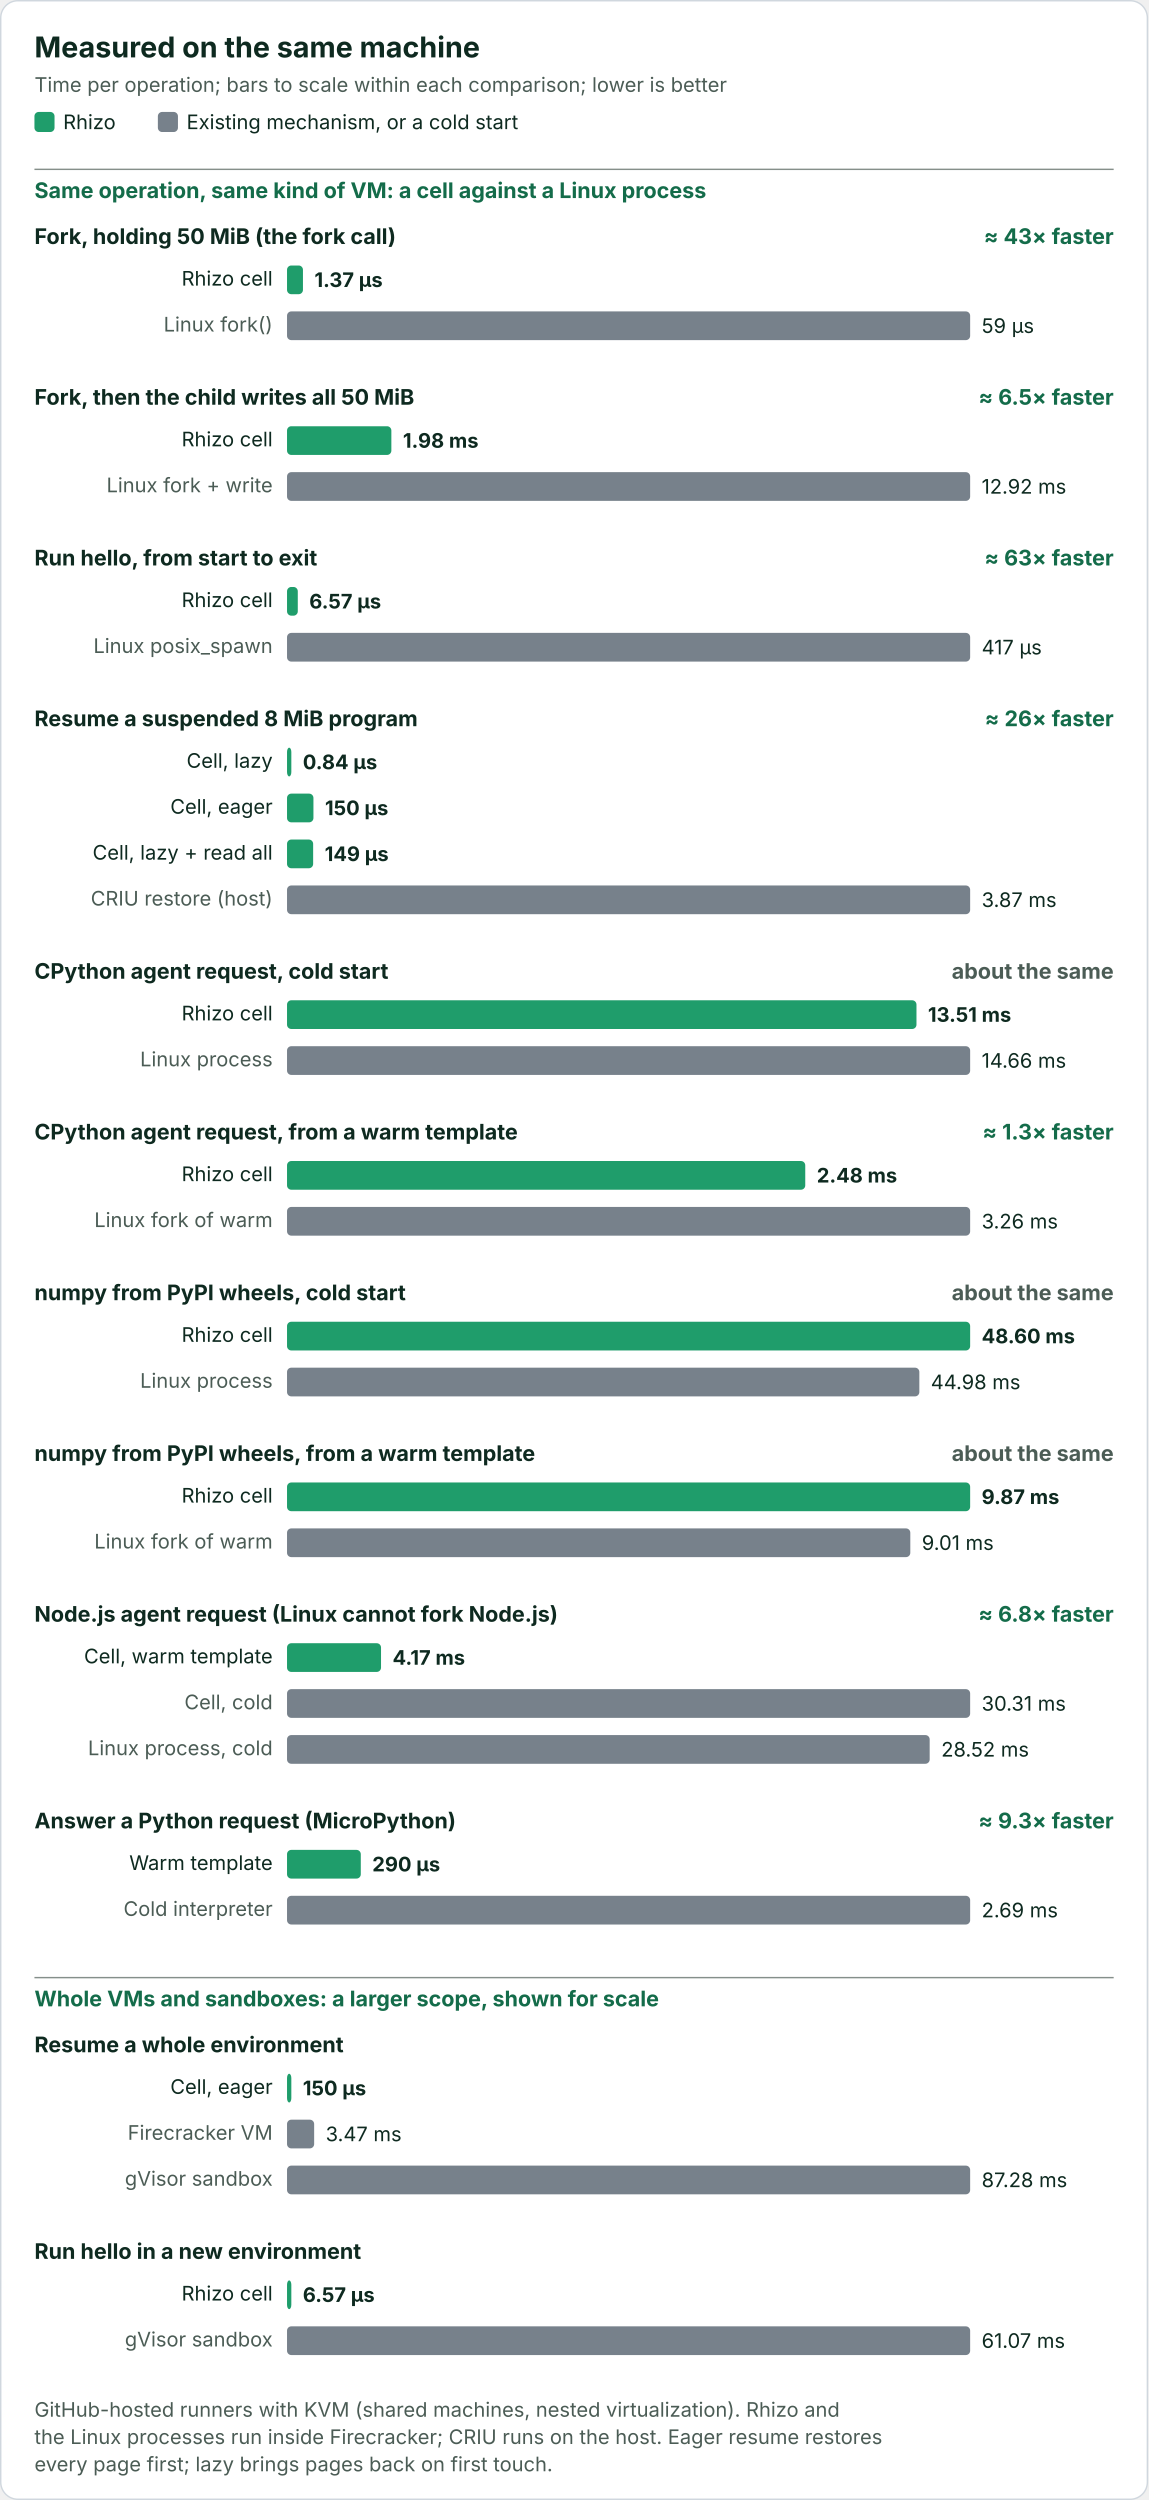
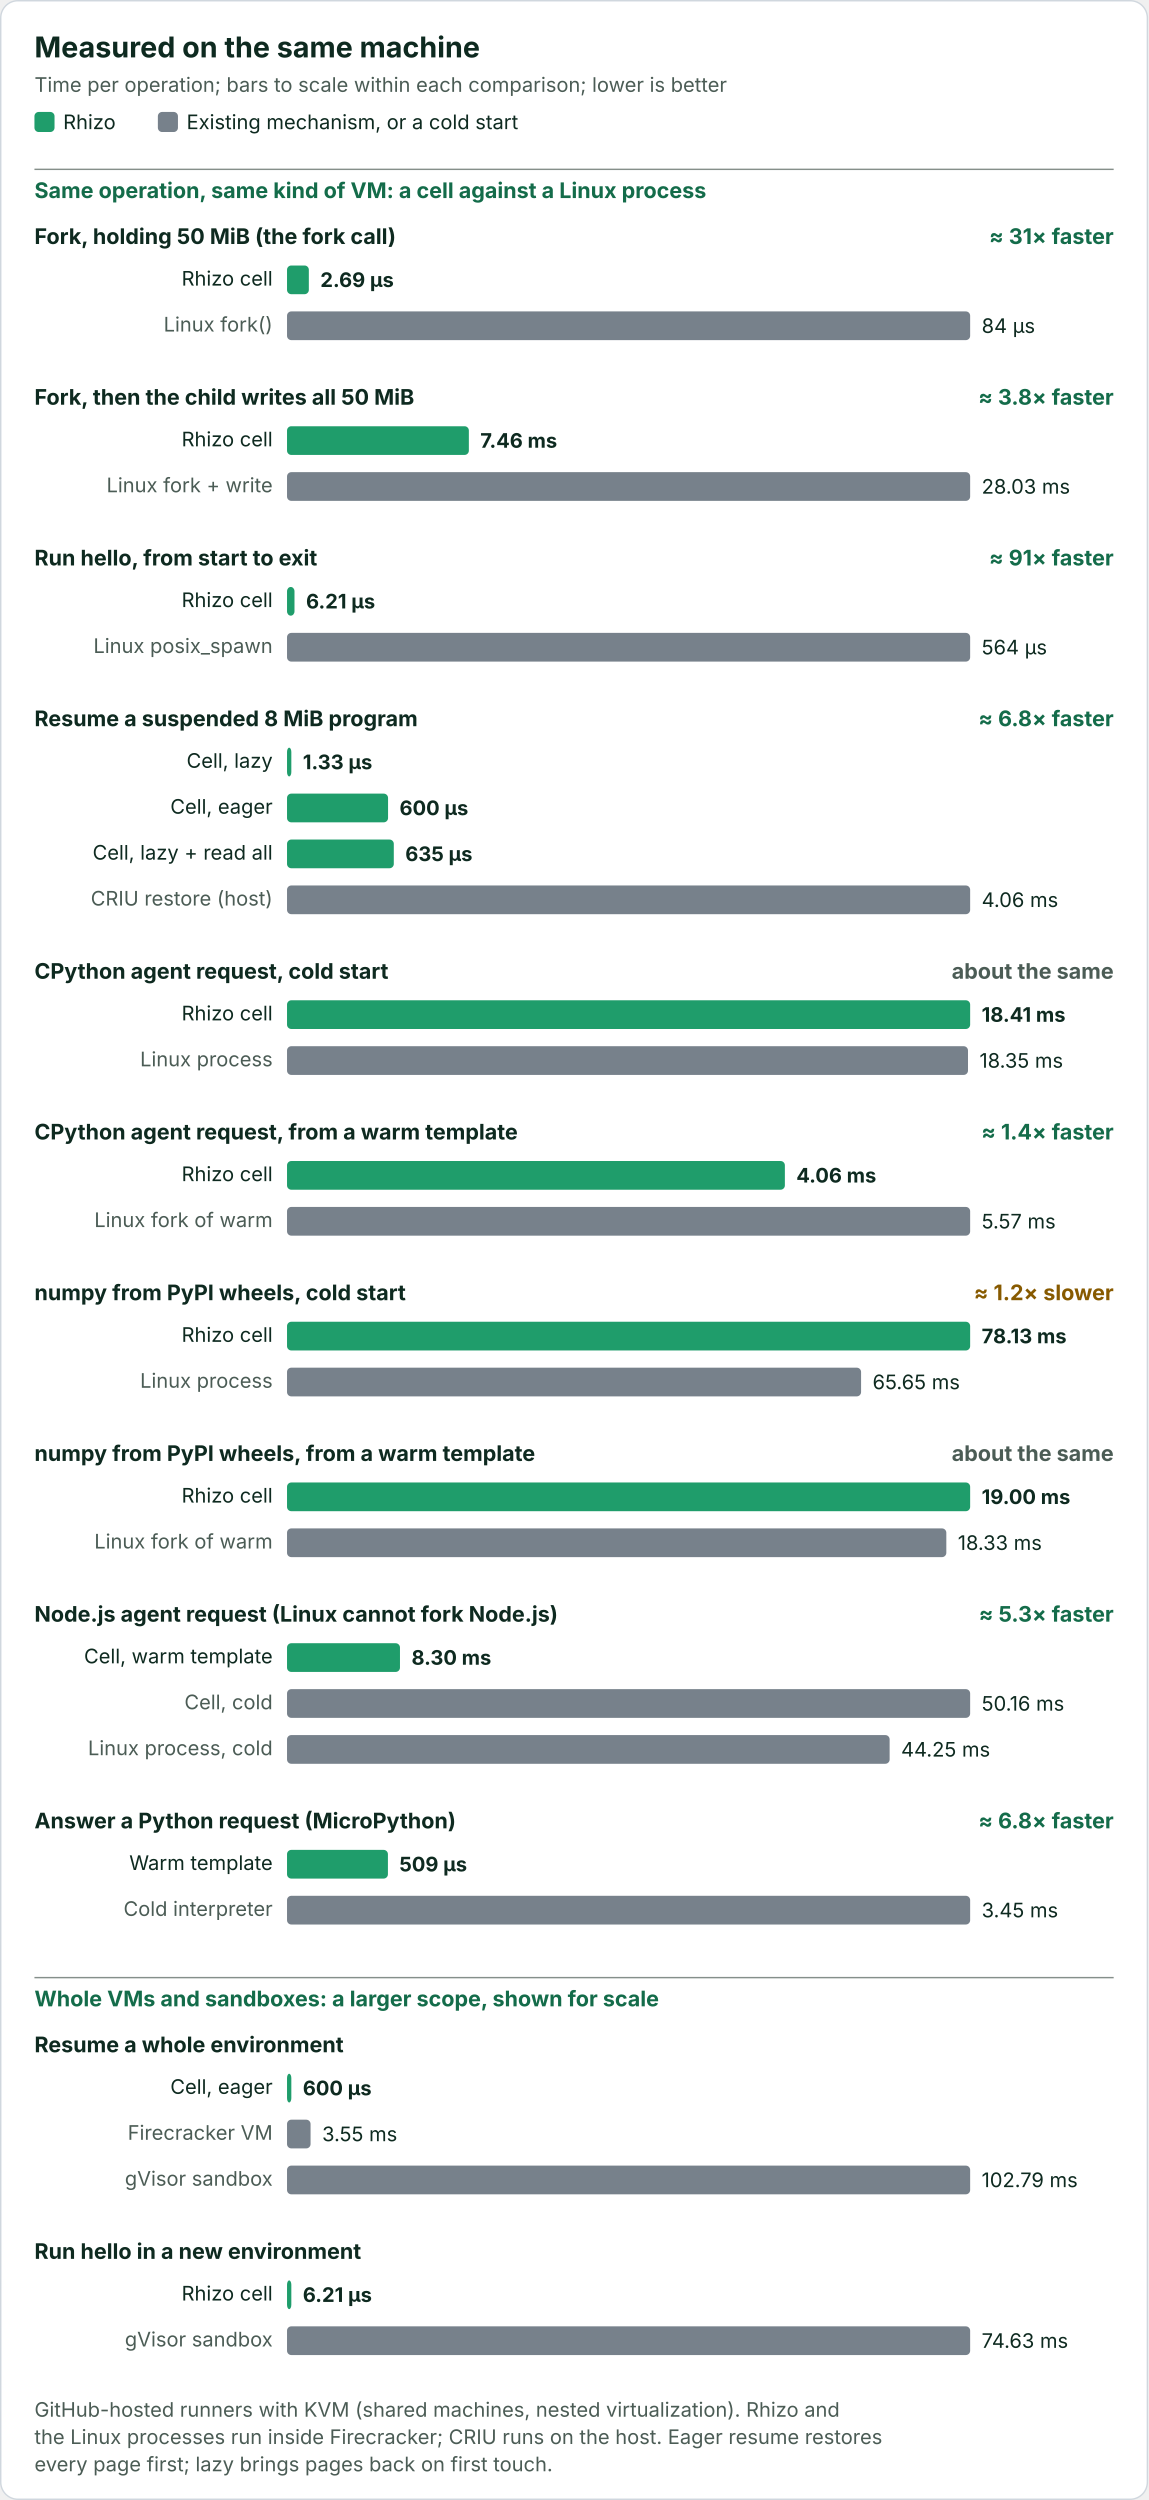
<svg xmlns="http://www.w3.org/2000/svg" viewBox="0 0 800 1742" width="800" height="1742" role="img" font-family="Inter, -apple-system, Segoe UI, Helvetica, Arial, sans-serif">
  <defs>
    <marker id="a" viewBox="0 0 10 10" refX="10" refY="5" markerWidth="7" markerHeight="7" orient="auto">
      <path d="M0 0L10 5L0 10z" fill="#57706a" />
    </marker>
    <marker id="g" viewBox="0 0 10 10" refX="10" refY="5" markerWidth="7" markerHeight="7" orient="auto">
      <path d="M0 0L10 5L0 10z" fill="#1f9d6b" />
    </marker>
    <marker id="b" viewBox="0 0 10 10" refX="10" refY="5" markerWidth="7" markerHeight="7" orient="auto">
      <path d="M0 0L10 5L0 10z" fill="#0a5cc2" />
    </marker>
    <marker id="o" viewBox="0 0 10 10" refX="10" refY="5" markerWidth="7" markerHeight="7" orient="auto">
      <path d="M0 0L10 5L0 10z" fill="#8a6100" />
    </marker>
    <marker id="r" viewBox="0 0 10 10" refX="10" refY="5" markerWidth="7" markerHeight="7" orient="auto">
      <path d="M0 0L10 5L0 10z" fill="#b42318" />
    </marker>
    <marker id="c" viewBox="0 0 10 10" refX="10" refY="5" markerWidth="7" markerHeight="7" orient="auto">
      <path d="M0 0L10 5L0 10z" fill="#146c4a" />
    </marker>
  </defs>
  <rect class="bg" x="0.5" y="0.5" width="799" height="1741" rx="12" fill="#ffffff" stroke="#d0d7de" />
  <text x="24" y="40" font-size="20" fill="#0e2a20" font-weight="700">Measured on the same machine</text>
  <text x="24" y="64" font-size="14" fill="#4b5c55">Time per operation; bars to scale within each comparison; lower is better</text>
  <rect x="24" y="78" width="14" height="14" rx="3" fill="#1f9d6b" stroke="#1f9d6b" stroke-width="0" />
  <text x="44" y="90" font-size="14" fill="#0e2a20">Rhizo</text>
  <rect x="110" y="78" width="14" height="14" rx="3" fill="#77818b" stroke="#77818b" stroke-width="0" />
  <text x="130" y="90" font-size="14" fill="#0e2a20">Existing mechanism, or a cold start</text>
  <line x1="24" y1="118" x2="776" y2="118" stroke="#858f8a" stroke-width="1" />
  <text x="24" y="138" font-size="15" fill="#146c4a" font-weight="700">Same operation, same kind of VM: a cell against a Linux process</text>
  <text x="24" y="170" font-size="15" fill="#0e2a20" font-weight="700">Fork, holding 50 MiB (the fork call)</text>
-   <text x="776" y="170" font-size="15" fill="#146c4a" font-weight="700" text-anchor="end">≈ 43× faster</text>
+   <text x="776" y="170" font-size="15" fill="#146c4a" font-weight="700" text-anchor="end">≈ 31× faster</text>
  <text x="190" y="199" font-size="14" fill="#0e2a20" text-anchor="end">Rhizo cell</text>
-   <rect x="200" y="185" width="11.1" height="20" rx="3" fill="#1f9d6b" stroke="#1f9d6b" stroke-width="0" />
-   <text x="219.115" y="200" font-size="14" fill="#0e2a20" font-weight="700" stroke="#ffffff" stroke-width="5" stroke-linejoin="round" paint-order="stroke">1.37 µs</text>
+   <rect x="200" y="185" width="15.2" height="20" rx="3" fill="#1f9d6b" stroke="#1f9d6b" stroke-width="0" />
+   <text x="223.187" y="200" font-size="14" fill="#0e2a20" font-weight="700" stroke="#ffffff" stroke-width="5" stroke-linejoin="round" paint-order="stroke">2.69 µs</text>
  <text x="190" y="231" font-size="14" fill="#4b5c55" text-anchor="end">Linux fork()</text>
  <rect x="200" y="217" width="476.0" height="20" rx="3" fill="#77818b" stroke="#77818b" stroke-width="0" />
-   <text x="684.0" y="232" font-size="14" fill="#0e2a20" font-weight="400" stroke="#ffffff" stroke-width="5" stroke-linejoin="round" paint-order="stroke">59 µs</text>
+   <text x="684.0" y="232" font-size="14" fill="#0e2a20" font-weight="400" stroke="#ffffff" stroke-width="5" stroke-linejoin="round" paint-order="stroke">84 µs</text>
  <text x="24" y="282" font-size="15" fill="#0e2a20" font-weight="700">Fork, then the child writes all 50 MiB</text>
-   <text x="776" y="282" font-size="15" fill="#146c4a" font-weight="700" text-anchor="end">≈ 6.5× faster</text>
+   <text x="776" y="282" font-size="15" fill="#146c4a" font-weight="700" text-anchor="end">≈ 3.8× faster</text>
  <text x="190" y="311" font-size="14" fill="#0e2a20" text-anchor="end">Rhizo cell</text>
-   <rect x="200" y="297" width="72.7" height="20" rx="3" fill="#1f9d6b" stroke="#1f9d6b" stroke-width="0" />
-   <text x="280.746" y="312" font-size="14" fill="#0e2a20" font-weight="700" stroke="#ffffff" stroke-width="5" stroke-linejoin="round" paint-order="stroke">1.98 ms</text>
+   <rect x="200" y="297" width="126.7" height="20" rx="3" fill="#1f9d6b" stroke="#1f9d6b" stroke-width="0" />
+   <text x="334.663" y="312" font-size="14" fill="#0e2a20" font-weight="700" stroke="#ffffff" stroke-width="5" stroke-linejoin="round" paint-order="stroke">7.46 ms</text>
  <text x="190" y="343" font-size="14" fill="#4b5c55" text-anchor="end">Linux fork + write</text>
  <rect x="200" y="329" width="476.0" height="20" rx="3" fill="#77818b" stroke="#77818b" stroke-width="0" />
-   <text x="684.0" y="344" font-size="14" fill="#0e2a20" font-weight="400" stroke="#ffffff" stroke-width="5" stroke-linejoin="round" paint-order="stroke">12.92 ms</text>
+   <text x="684.0" y="344" font-size="14" fill="#0e2a20" font-weight="400" stroke="#ffffff" stroke-width="5" stroke-linejoin="round" paint-order="stroke">28.03 ms</text>
  <text x="24" y="394" font-size="15" fill="#0e2a20" font-weight="700">Run hello, from start to exit</text>
-   <text x="776" y="394" font-size="15" fill="#146c4a" font-weight="700" text-anchor="end">≈ 63× faster</text>
+   <text x="776" y="394" font-size="15" fill="#146c4a" font-weight="700" text-anchor="end">≈ 91× faster</text>
  <text x="190" y="423" font-size="14" fill="#0e2a20" text-anchor="end">Rhizo cell</text>
-   <rect x="200" y="409" width="7.5" height="20" rx="3" fill="#1f9d6b" stroke="#1f9d6b" stroke-width="0" />
-   <text x="215.5" y="424" font-size="14" fill="#0e2a20" font-weight="700" stroke="#ffffff" stroke-width="5" stroke-linejoin="round" paint-order="stroke">6.57 µs</text>
+   <rect x="200" y="409" width="5.2" height="20" rx="3" fill="#1f9d6b" stroke="#1f9d6b" stroke-width="0" />
+   <text x="213.245" y="424" font-size="14" fill="#0e2a20" font-weight="700" stroke="#ffffff" stroke-width="5" stroke-linejoin="round" paint-order="stroke">6.21 µs</text>
  <text x="190" y="455" font-size="14" fill="#4b5c55" text-anchor="end">Linux posix_spawn</text>
  <rect x="200" y="441" width="476.0" height="20" rx="3" fill="#77818b" stroke="#77818b" stroke-width="0" />
-   <text x="684.0" y="456" font-size="14" fill="#0e2a20" font-weight="400" stroke="#ffffff" stroke-width="5" stroke-linejoin="round" paint-order="stroke">417 µs</text>
+   <text x="684.0" y="456" font-size="14" fill="#0e2a20" font-weight="400" stroke="#ffffff" stroke-width="5" stroke-linejoin="round" paint-order="stroke">564 µs</text>
  <text x="24" y="506" font-size="15" fill="#0e2a20" font-weight="700">Resume a suspended 8 MiB program</text>
-   <text x="776" y="506" font-size="15" fill="#146c4a" font-weight="700" text-anchor="end">≈ 26× faster</text>
+   <text x="776" y="506" font-size="15" fill="#146c4a" font-weight="700" text-anchor="end">≈ 6.8× faster</text>
  <text x="190" y="535" font-size="14" fill="#0e2a20" text-anchor="end">Cell, lazy</text>
  <rect x="200" y="521" width="3.0" height="20" rx="3" fill="#1f9d6b" stroke="#1f9d6b" stroke-width="0" />
-   <text x="211.0" y="536" font-size="14" fill="#0e2a20" font-weight="700" stroke="#ffffff" stroke-width="5" stroke-linejoin="round" paint-order="stroke">0.84 µs</text>
+   <text x="211.0" y="536" font-size="14" fill="#0e2a20" font-weight="700" stroke="#ffffff" stroke-width="5" stroke-linejoin="round" paint-order="stroke">1.33 µs</text>
  <text x="190" y="567" font-size="14" fill="#0e2a20" text-anchor="end">Cell, eager</text>
-   <rect x="200" y="553" width="18.4" height="20" rx="3" fill="#1f9d6b" stroke="#1f9d6b" stroke-width="0" />
-   <text x="226.446" y="568" font-size="14" fill="#0e2a20" font-weight="700" stroke="#ffffff" stroke-width="5" stroke-linejoin="round" paint-order="stroke">150 µs</text>
+   <rect x="200" y="553" width="70.4" height="20" rx="3" fill="#1f9d6b" stroke="#1f9d6b" stroke-width="0" />
+   <text x="278.379" y="568" font-size="14" fill="#0e2a20" font-weight="700" stroke="#ffffff" stroke-width="5" stroke-linejoin="round" paint-order="stroke">600 µs</text>
  <text x="190" y="599" font-size="14" fill="#0e2a20" text-anchor="end">Cell, lazy + read all</text>
-   <rect x="200" y="585" width="18.2" height="20" rx="3" fill="#1f9d6b" stroke="#1f9d6b" stroke-width="0" />
-   <text x="226.249" y="600" font-size="14" fill="#0e2a20" font-weight="700" stroke="#ffffff" stroke-width="5" stroke-linejoin="round" paint-order="stroke">149 µs</text>
+   <rect x="200" y="585" width="74.4" height="20" rx="3" fill="#1f9d6b" stroke="#1f9d6b" stroke-width="0" />
+   <text x="282.401" y="600" font-size="14" fill="#0e2a20" font-weight="700" stroke="#ffffff" stroke-width="5" stroke-linejoin="round" paint-order="stroke">635 µs</text>
  <text x="190" y="631" font-size="14" fill="#4b5c55" text-anchor="end">CRIU restore (host)</text>
  <rect x="200" y="617" width="476.0" height="20" rx="3" fill="#77818b" stroke="#77818b" stroke-width="0" />
-   <text x="684.0" y="632" font-size="14" fill="#0e2a20" font-weight="400" stroke="#ffffff" stroke-width="5" stroke-linejoin="round" paint-order="stroke">3.87 ms</text>
+   <text x="684.0" y="632" font-size="14" fill="#0e2a20" font-weight="400" stroke="#ffffff" stroke-width="5" stroke-linejoin="round" paint-order="stroke">4.06 ms</text>
  <text x="24" y="682" font-size="15" fill="#0e2a20" font-weight="700">CPython agent request, cold start</text>
  <text x="776" y="682" font-size="15" fill="#4b5c55" font-weight="700" text-anchor="end">about the same</text>
  <text x="190" y="711" font-size="14" fill="#0e2a20" text-anchor="end">Rhizo cell</text>
-   <rect x="200" y="697" width="438.6" height="20" rx="3" fill="#1f9d6b" stroke="#1f9d6b" stroke-width="0" />
-   <text x="646.573" y="712" font-size="14" fill="#0e2a20" font-weight="700" stroke="#ffffff" stroke-width="5" stroke-linejoin="round" paint-order="stroke">13.51 ms</text>
+   <rect x="200" y="697" width="476.0" height="20" rx="3" fill="#1f9d6b" stroke="#1f9d6b" stroke-width="0" />
+   <text x="684.0" y="712" font-size="14" fill="#0e2a20" font-weight="700" stroke="#ffffff" stroke-width="5" stroke-linejoin="round" paint-order="stroke">18.41 ms</text>
  <text x="190" y="743" font-size="14" fill="#4b5c55" text-anchor="end">Linux process</text>
-   <rect x="200" y="729" width="476.0" height="20" rx="3" fill="#77818b" stroke="#77818b" stroke-width="0" />
-   <text x="684.0" y="744" font-size="14" fill="#0e2a20" font-weight="400" stroke="#ffffff" stroke-width="5" stroke-linejoin="round" paint-order="stroke">14.66 ms</text>
+   <rect x="200" y="729" width="474.5" height="20" rx="3" fill="#77818b" stroke="#77818b" stroke-width="0" />
+   <text x="682.517" y="744" font-size="14" fill="#0e2a20" font-weight="400" stroke="#ffffff" stroke-width="5" stroke-linejoin="round" paint-order="stroke">18.35 ms</text>
  <text x="24" y="794" font-size="15" fill="#0e2a20" font-weight="700">CPython agent request, from a warm template</text>
-   <text x="776" y="794" font-size="15" fill="#146c4a" font-weight="700" text-anchor="end">≈ 1.3× faster</text>
+   <text x="776" y="794" font-size="15" fill="#146c4a" font-weight="700" text-anchor="end">≈ 1.4× faster</text>
  <text x="190" y="823" font-size="14" fill="#0e2a20" text-anchor="end">Rhizo cell</text>
-   <rect x="200" y="809" width="361.1" height="20" rx="3" fill="#1f9d6b" stroke="#1f9d6b" stroke-width="0" />
-   <text x="569.124" y="824" font-size="14" fill="#0e2a20" font-weight="700" stroke="#ffffff" stroke-width="5" stroke-linejoin="round" paint-order="stroke">2.48 ms</text>
+   <rect x="200" y="809" width="346.9" height="20" rx="3" fill="#1f9d6b" stroke="#1f9d6b" stroke-width="0" />
+   <text x="554.854" y="824" font-size="14" fill="#0e2a20" font-weight="700" stroke="#ffffff" stroke-width="5" stroke-linejoin="round" paint-order="stroke">4.06 ms</text>
  <text x="190" y="855" font-size="14" fill="#4b5c55" text-anchor="end">Linux fork of warm</text>
  <rect x="200" y="841" width="476.0" height="20" rx="3" fill="#77818b" stroke="#77818b" stroke-width="0" />
-   <text x="684.0" y="856" font-size="14" fill="#0e2a20" font-weight="400" stroke="#ffffff" stroke-width="5" stroke-linejoin="round" paint-order="stroke">3.26 ms</text>
+   <text x="684.0" y="856" font-size="14" fill="#0e2a20" font-weight="400" stroke="#ffffff" stroke-width="5" stroke-linejoin="round" paint-order="stroke">5.57 ms</text>
  <text x="24" y="906" font-size="15" fill="#0e2a20" font-weight="700">numpy from PyPI wheels, cold start</text>
-   <text x="776" y="906" font-size="15" fill="#4b5c55" font-weight="700" text-anchor="end">about the same</text>
+   <text x="776" y="906" font-size="15" fill="#875a00" font-weight="700" text-anchor="end">≈ 1.2× slower</text>
  <text x="190" y="935" font-size="14" fill="#0e2a20" text-anchor="end">Rhizo cell</text>
  <rect x="200" y="921" width="476.0" height="20" rx="3" fill="#1f9d6b" stroke="#1f9d6b" stroke-width="0" />
-   <text x="684.0" y="936" font-size="14" fill="#0e2a20" font-weight="700" stroke="#ffffff" stroke-width="5" stroke-linejoin="round" paint-order="stroke">48.60 ms</text>
+   <text x="684.0" y="936" font-size="14" fill="#0e2a20" font-weight="700" stroke="#ffffff" stroke-width="5" stroke-linejoin="round" paint-order="stroke">78.13 ms</text>
  <text x="190" y="967" font-size="14" fill="#4b5c55" text-anchor="end">Linux process</text>
-   <rect x="200" y="953" width="440.6" height="20" rx="3" fill="#77818b" stroke="#77818b" stroke-width="0" />
-   <text x="648.553" y="968" font-size="14" fill="#0e2a20" font-weight="400" stroke="#ffffff" stroke-width="5" stroke-linejoin="round" paint-order="stroke">44.98 ms</text>
+   <rect x="200" y="953" width="400.0" height="20" rx="3" fill="#77818b" stroke="#77818b" stroke-width="0" />
+   <text x="607.999" y="968" font-size="14" fill="#0e2a20" font-weight="400" stroke="#ffffff" stroke-width="5" stroke-linejoin="round" paint-order="stroke">65.65 ms</text>
  <text x="24" y="1018" font-size="15" fill="#0e2a20" font-weight="700">numpy from PyPI wheels, from a warm template</text>
  <text x="776" y="1018" font-size="15" fill="#4b5c55" font-weight="700" text-anchor="end">about the same</text>
  <text x="190" y="1047" font-size="14" fill="#0e2a20" text-anchor="end">Rhizo cell</text>
  <rect x="200" y="1033" width="476.0" height="20" rx="3" fill="#1f9d6b" stroke="#1f9d6b" stroke-width="0" />
-   <text x="684.0" y="1048" font-size="14" fill="#0e2a20" font-weight="700" stroke="#ffffff" stroke-width="5" stroke-linejoin="round" paint-order="stroke">9.87 ms</text>
+   <text x="684.0" y="1048" font-size="14" fill="#0e2a20" font-weight="700" stroke="#ffffff" stroke-width="5" stroke-linejoin="round" paint-order="stroke">19.00 ms</text>
  <text x="190" y="1079" font-size="14" fill="#4b5c55" text-anchor="end">Linux fork of warm</text>
-   <rect x="200" y="1065" width="434.3" height="20" rx="3" fill="#77818b" stroke="#77818b" stroke-width="0" />
-   <text x="642.307" y="1080" font-size="14" fill="#0e2a20" font-weight="400" stroke="#ffffff" stroke-width="5" stroke-linejoin="round" paint-order="stroke">9.01 ms</text>
+   <rect x="200" y="1065" width="459.4" height="20" rx="3" fill="#77818b" stroke="#77818b" stroke-width="0" />
+   <text x="667.39" y="1080" font-size="14" fill="#0e2a20" font-weight="400" stroke="#ffffff" stroke-width="5" stroke-linejoin="round" paint-order="stroke">18.33 ms</text>
  <text x="24" y="1130" font-size="15" fill="#0e2a20" font-weight="700">Node.js agent request (Linux cannot fork Node.js)</text>
-   <text x="776" y="1130" font-size="15" fill="#146c4a" font-weight="700" text-anchor="end">≈ 6.8× faster</text>
+   <text x="776" y="1130" font-size="15" fill="#146c4a" font-weight="700" text-anchor="end">≈ 5.3× faster</text>
  <text x="190" y="1159" font-size="14" fill="#0e2a20" text-anchor="end">Cell, warm template</text>
-   <rect x="200" y="1145" width="65.5" height="20" rx="3" fill="#1f9d6b" stroke="#1f9d6b" stroke-width="0" />
-   <text x="273.528" y="1160" font-size="14" fill="#0e2a20" font-weight="700" stroke="#ffffff" stroke-width="5" stroke-linejoin="round" paint-order="stroke">4.17 ms</text>
+   <rect x="200" y="1145" width="78.7" height="20" rx="3" fill="#1f9d6b" stroke="#1f9d6b" stroke-width="0" />
+   <text x="286.731" y="1160" font-size="14" fill="#0e2a20" font-weight="700" stroke="#ffffff" stroke-width="5" stroke-linejoin="round" paint-order="stroke">8.30 ms</text>
  <text x="190" y="1191" font-size="14" fill="#4b5c55" text-anchor="end">Cell, cold</text>
  <rect x="200" y="1177" width="476.0" height="20" rx="3" fill="#77818b" stroke="#77818b" stroke-width="0" />
-   <text x="684.0" y="1192" font-size="14" fill="#0e2a20" font-weight="400" stroke="#ffffff" stroke-width="5" stroke-linejoin="round" paint-order="stroke">30.31 ms</text>
+   <text x="684.0" y="1192" font-size="14" fill="#0e2a20" font-weight="400" stroke="#ffffff" stroke-width="5" stroke-linejoin="round" paint-order="stroke">50.16 ms</text>
  <text x="190" y="1223" font-size="14" fill="#4b5c55" text-anchor="end">Linux process, cold</text>
-   <rect x="200" y="1209" width="447.8" height="20" rx="3" fill="#77818b" stroke="#77818b" stroke-width="0" />
-   <text x="655.849" y="1224" font-size="14" fill="#0e2a20" font-weight="400" stroke="#ffffff" stroke-width="5" stroke-linejoin="round" paint-order="stroke">28.52 ms</text>
+   <rect x="200" y="1209" width="419.9" height="20" rx="3" fill="#77818b" stroke="#77818b" stroke-width="0" />
+   <text x="627.853" y="1224" font-size="14" fill="#0e2a20" font-weight="400" stroke="#ffffff" stroke-width="5" stroke-linejoin="round" paint-order="stroke">44.25 ms</text>
  <text x="24" y="1274" font-size="15" fill="#0e2a20" font-weight="700">Answer a Python request (MicroPython)</text>
-   <text x="776" y="1274" font-size="15" fill="#146c4a" font-weight="700" text-anchor="end">≈ 9.3× faster</text>
+   <text x="776" y="1274" font-size="15" fill="#146c4a" font-weight="700" text-anchor="end">≈ 6.8× faster</text>
  <text x="190" y="1303" font-size="14" fill="#0e2a20" text-anchor="end">Warm template</text>
-   <rect x="200" y="1289" width="51.4" height="20" rx="3" fill="#1f9d6b" stroke="#1f9d6b" stroke-width="0" />
-   <text x="259.391" y="1304" font-size="14" fill="#0e2a20" font-weight="700" stroke="#ffffff" stroke-width="5" stroke-linejoin="round" paint-order="stroke">290 µs</text>
+   <rect x="200" y="1289" width="70.3" height="20" rx="3" fill="#1f9d6b" stroke="#1f9d6b" stroke-width="0" />
+   <text x="278.252" y="1304" font-size="14" fill="#0e2a20" font-weight="700" stroke="#ffffff" stroke-width="5" stroke-linejoin="round" paint-order="stroke">509 µs</text>
  <text x="190" y="1335" font-size="14" fill="#4b5c55" text-anchor="end">Cold interpreter</text>
  <rect x="200" y="1321" width="476.0" height="20" rx="3" fill="#77818b" stroke="#77818b" stroke-width="0" />
-   <text x="684.0" y="1336" font-size="14" fill="#0e2a20" font-weight="400" stroke="#ffffff" stroke-width="5" stroke-linejoin="round" paint-order="stroke">2.69 ms</text>
+   <text x="684.0" y="1336" font-size="14" fill="#0e2a20" font-weight="400" stroke="#ffffff" stroke-width="5" stroke-linejoin="round" paint-order="stroke">3.45 ms</text>
  <line x1="24" y1="1378" x2="776" y2="1378" stroke="#858f8a" stroke-width="1" />
  <text x="24" y="1398" font-size="15" fill="#146c4a" font-weight="700">Whole VMs and sandboxes: a larger scope, shown for scale</text>
  <text x="24" y="1430" font-size="15" fill="#0e2a20" font-weight="700">Resume a whole environment</text>
  <text x="190" y="1459" font-size="14" fill="#0e2a20" text-anchor="end">Cell, eager</text>
  <rect x="200" y="1445" width="3.0" height="20" rx="3" fill="#1f9d6b" stroke="#1f9d6b" stroke-width="0" />
-   <text x="211.0" y="1460" font-size="14" fill="#0e2a20" font-weight="700" stroke="#ffffff" stroke-width="5" stroke-linejoin="round" paint-order="stroke">150 µs</text>
+   <text x="211.0" y="1460" font-size="14" fill="#0e2a20" font-weight="700" stroke="#ffffff" stroke-width="5" stroke-linejoin="round" paint-order="stroke">600 µs</text>
  <text x="190" y="1491" font-size="14" fill="#4b5c55" text-anchor="end">Firecracker VM</text>
-   <rect x="200" y="1477" width="18.9" height="20" rx="3" fill="#77818b" stroke="#77818b" stroke-width="0" />
-   <text x="226.91" y="1492" font-size="14" fill="#0e2a20" font-weight="400" stroke="#ffffff" stroke-width="5" stroke-linejoin="round" paint-order="stroke">3.47 ms</text>
+   <rect x="200" y="1477" width="16.4" height="20" rx="3" fill="#77818b" stroke="#77818b" stroke-width="0" />
+   <text x="224.436" y="1492" font-size="14" fill="#0e2a20" font-weight="400" stroke="#ffffff" stroke-width="5" stroke-linejoin="round" paint-order="stroke">3.55 ms</text>
  <text x="190" y="1523" font-size="14" fill="#4b5c55" text-anchor="end">gVisor sandbox</text>
  <rect x="200" y="1509" width="476.0" height="20" rx="3" fill="#77818b" stroke="#77818b" stroke-width="0" />
-   <text x="684.0" y="1524" font-size="14" fill="#0e2a20" font-weight="400" stroke="#ffffff" stroke-width="5" stroke-linejoin="round" paint-order="stroke">87.28 ms</text>
+   <text x="684.0" y="1524" font-size="14" fill="#0e2a20" font-weight="400" stroke="#ffffff" stroke-width="5" stroke-linejoin="round" paint-order="stroke">102.79 ms</text>
  <text x="24" y="1574" font-size="15" fill="#0e2a20" font-weight="700">Run hello in a new environment</text>
  <text x="190" y="1603" font-size="14" fill="#0e2a20" text-anchor="end">Rhizo cell</text>
  <rect x="200" y="1589" width="3.0" height="20" rx="3" fill="#1f9d6b" stroke="#1f9d6b" stroke-width="0" />
-   <text x="211.0" y="1604" font-size="14" fill="#0e2a20" font-weight="700" stroke="#ffffff" stroke-width="5" stroke-linejoin="round" paint-order="stroke">6.57 µs</text>
+   <text x="211.0" y="1604" font-size="14" fill="#0e2a20" font-weight="700" stroke="#ffffff" stroke-width="5" stroke-linejoin="round" paint-order="stroke">6.21 µs</text>
  <text x="190" y="1635" font-size="14" fill="#4b5c55" text-anchor="end">gVisor sandbox</text>
  <rect x="200" y="1621" width="476.0" height="20" rx="3" fill="#77818b" stroke="#77818b" stroke-width="0" />
-   <text x="684.0" y="1636" font-size="14" fill="#0e2a20" font-weight="400" stroke="#ffffff" stroke-width="5" stroke-linejoin="round" paint-order="stroke">61.07 ms</text>
+   <text x="684.0" y="1636" font-size="14" fill="#0e2a20" font-weight="400" stroke="#ffffff" stroke-width="5" stroke-linejoin="round" paint-order="stroke">74.63 ms</text>
  <text x="24" y="1684" font-size="14" fill="#4b5c55">GitHub-hosted runners with KVM (shared machines, nested virtualization). Rhizo and</text>
  <text x="24" y="1703" font-size="14" fill="#4b5c55">the Linux processes run inside Firecracker; CRIU runs on the host. Eager resume restores</text>
  <text x="24" y="1722" font-size="14" fill="#4b5c55">every page first; lazy brings pages back on first touch.</text>
</svg>
